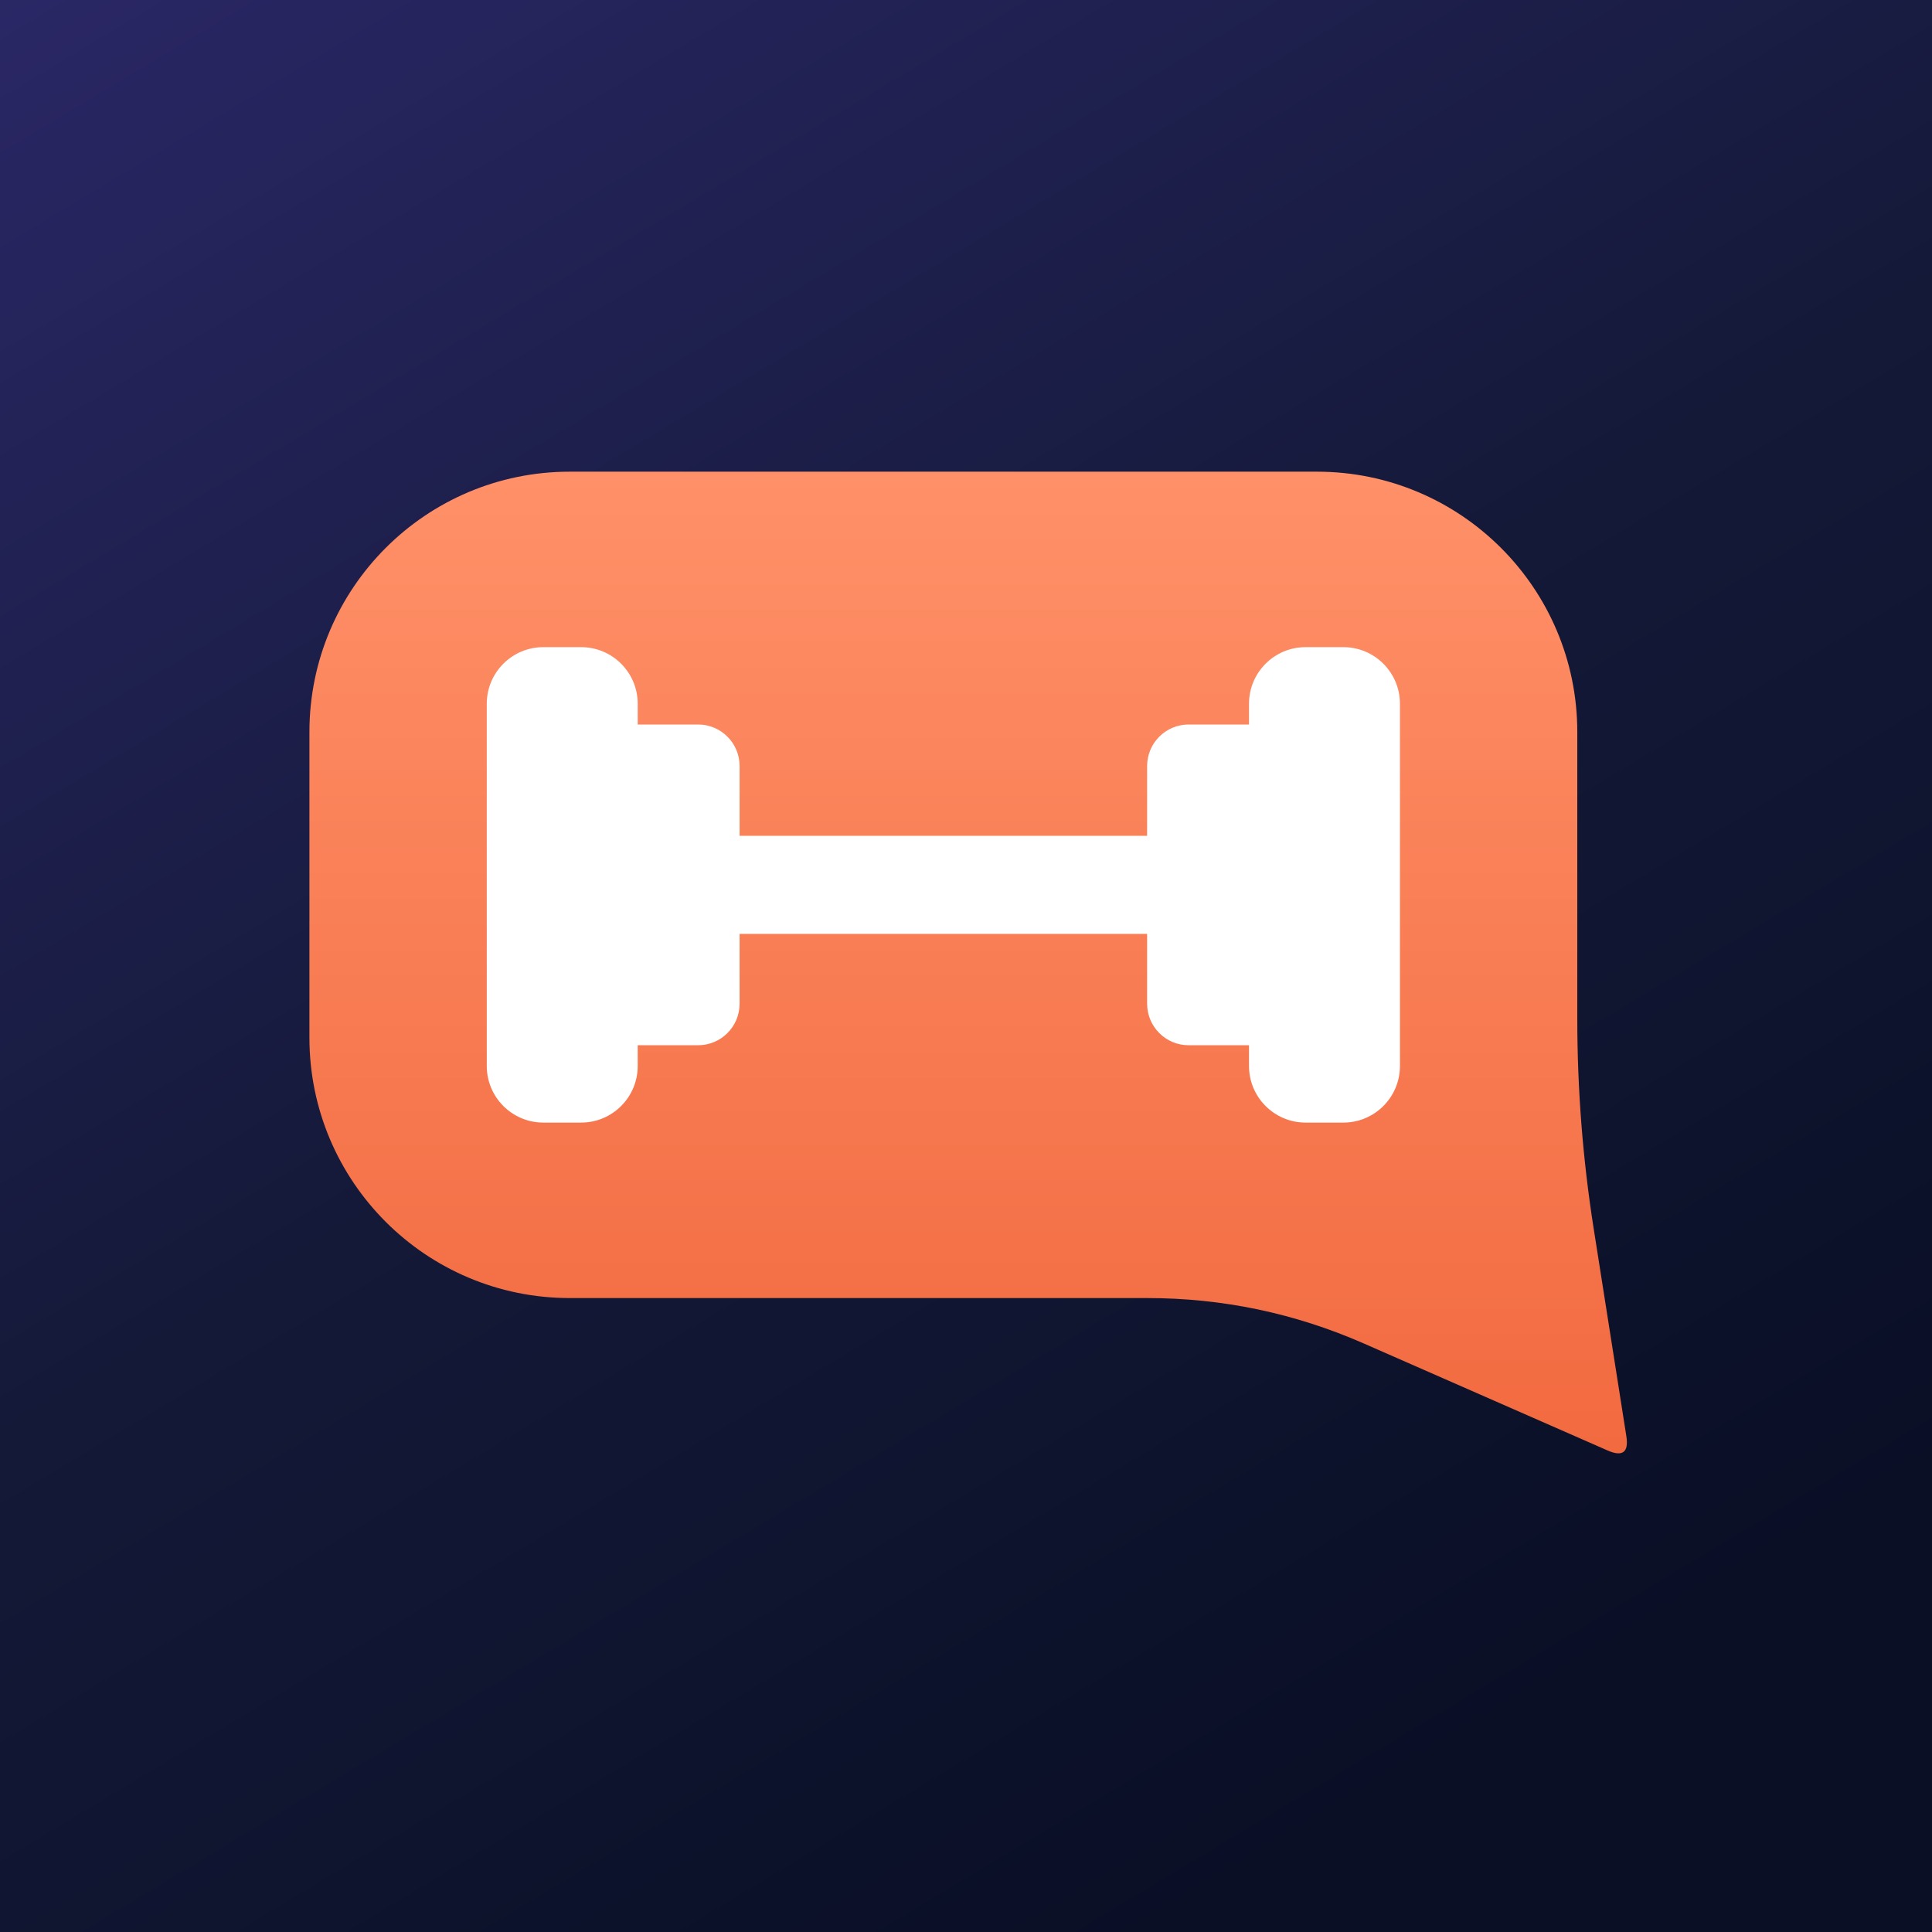
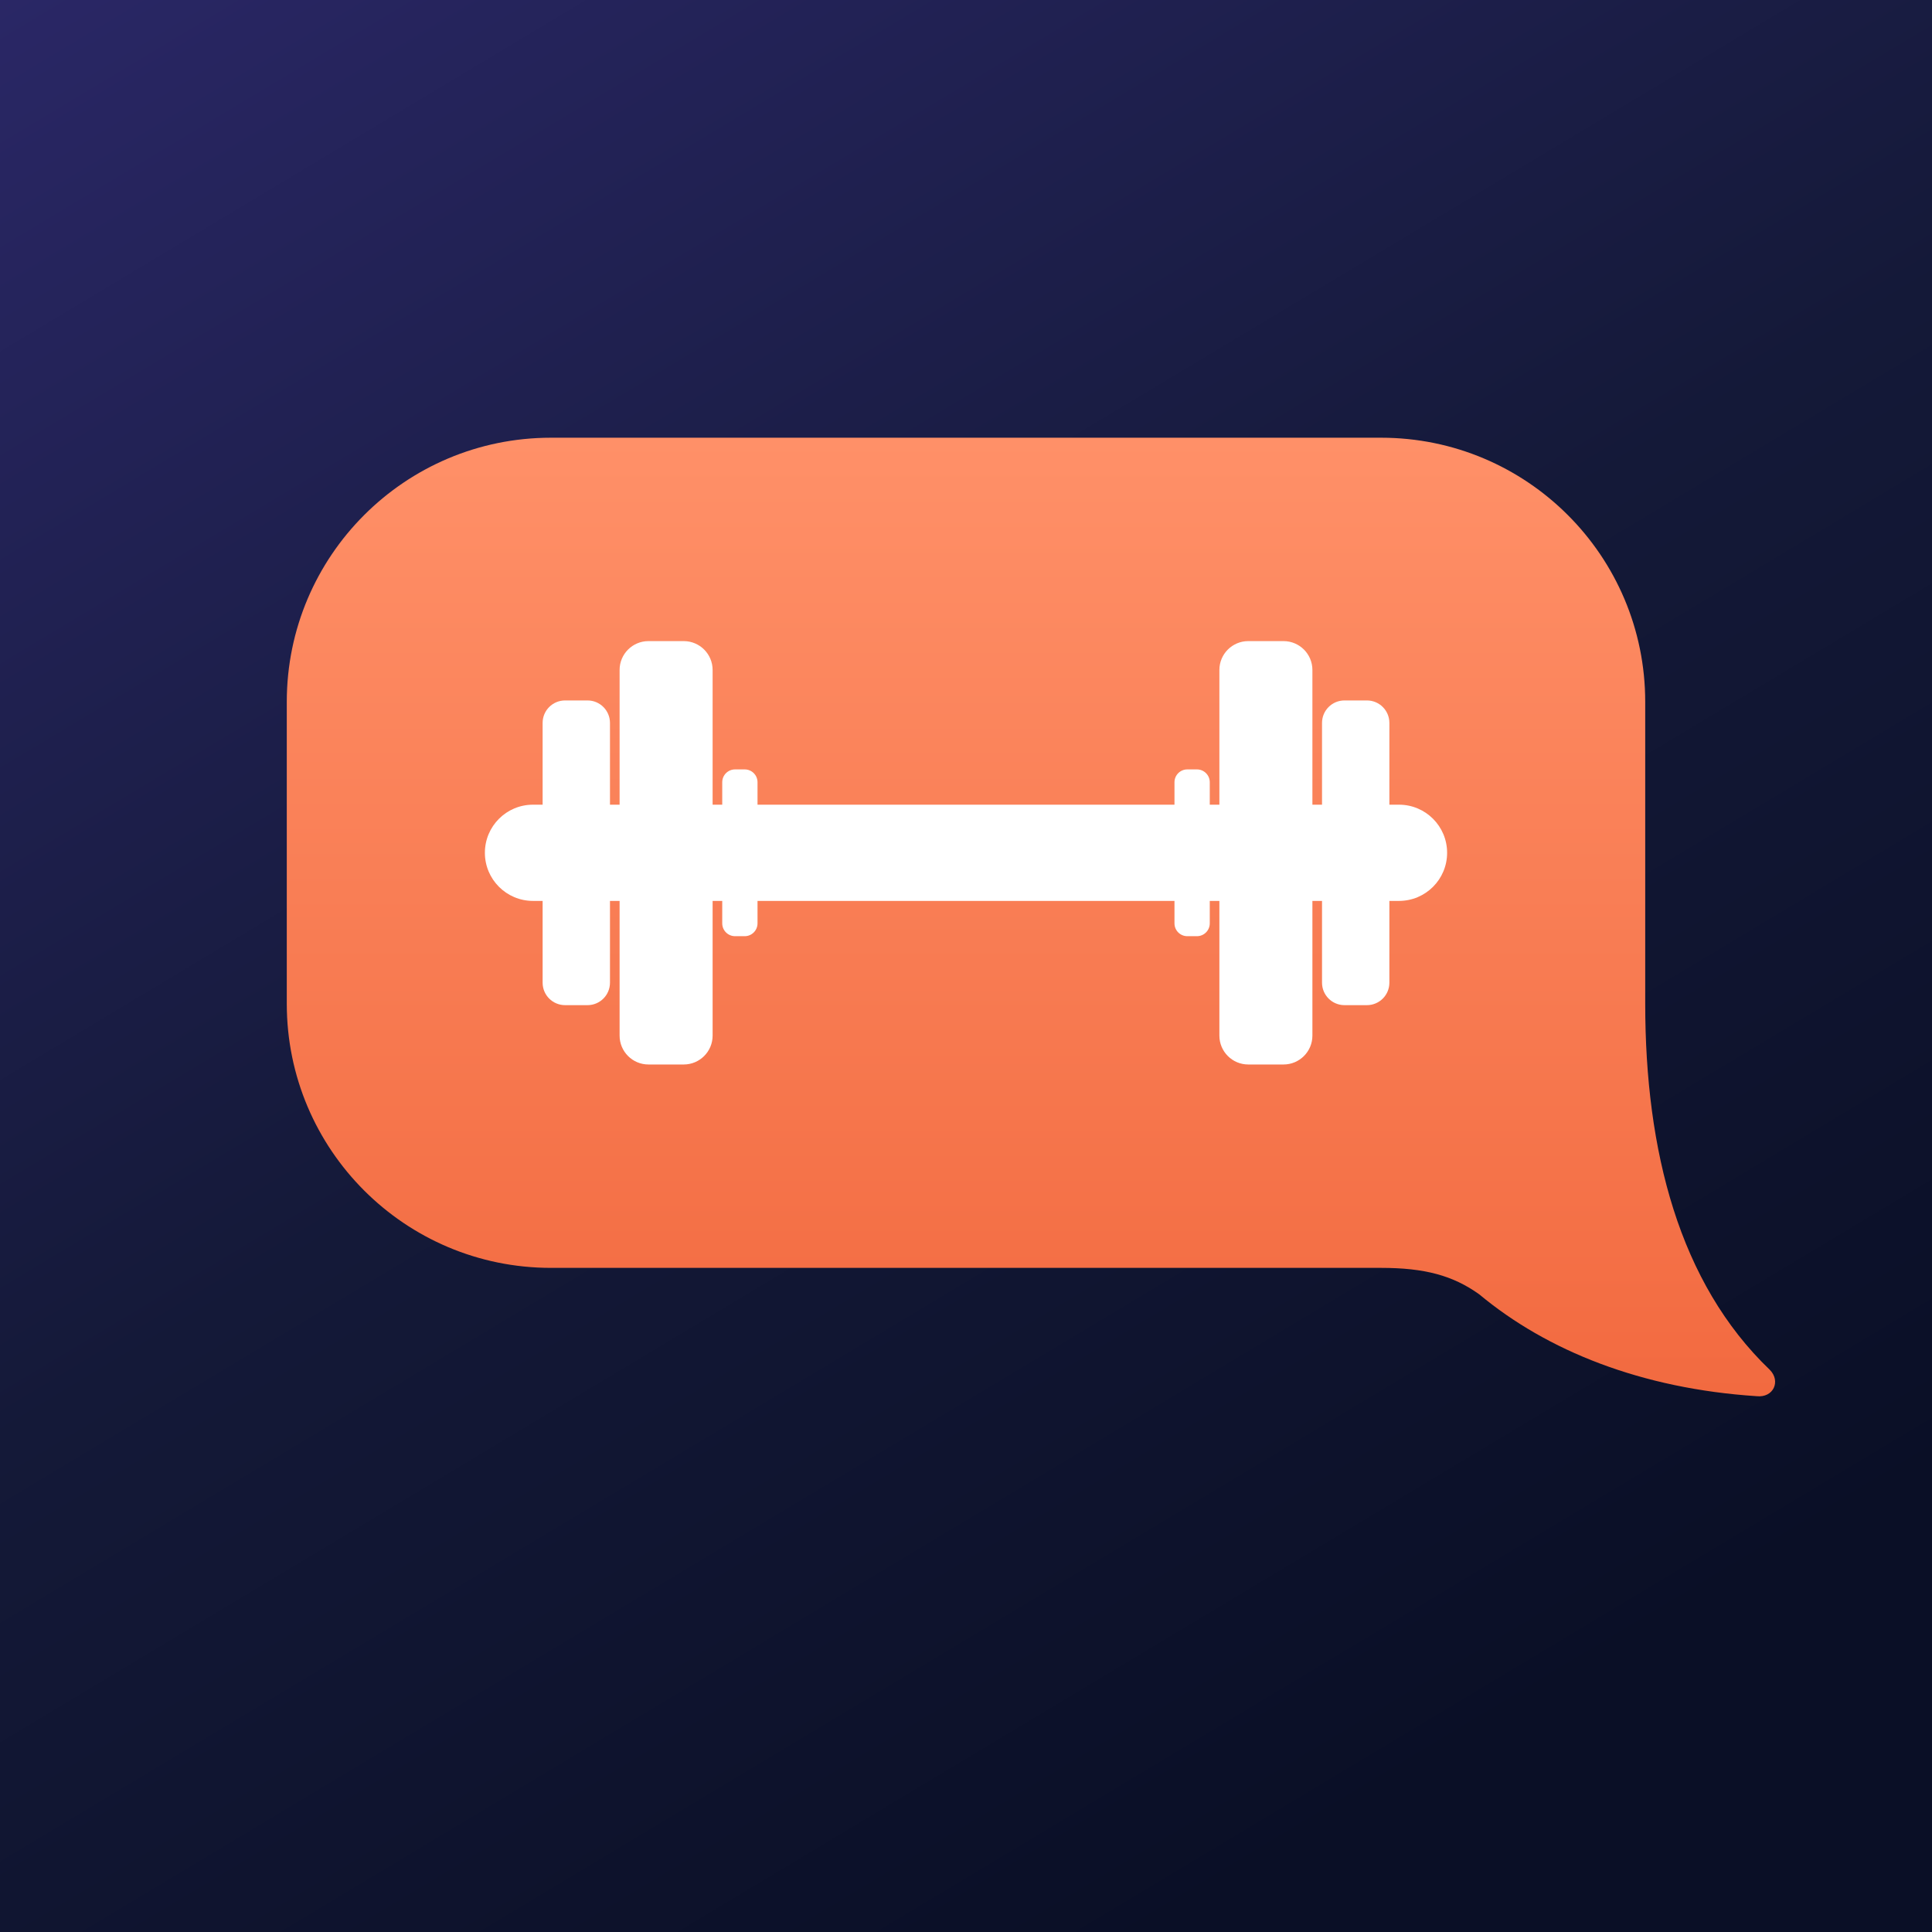
<svg xmlns="http://www.w3.org/2000/svg" viewBox="0 0 1024 1024" width="1024" height="1024">
  <defs>
    <linearGradient id="night" x1="0" y1="0" x2="0.6" y2="1">
      <stop offset="0" stop-color="#2A2766" />
      <stop offset=".55" stop-color="#141938" />
      <stop offset="1" stop-color="#0A0F26" />
    </linearGradient>
    <linearGradient id="bubble" x1="0" y1="0" x2="0" y2="1">
      <stop offset="0" stop-color="#FF9068" />
      <stop offset="1" stop-color="#F26A40" />
    </linearGradient>
  </defs>
  <rect width="1024" height="1024" fill="url(#night)" />
-   <path d="M302 250 H698 A138 138 0 0 1 836 388 L836 540 Q836 596 844.7 651.3 L862 761.2 Q864 774 852.1 768.8 L722.9 712.1 Q668 688 608 688 H302 A138 138 0 0 1 164 550 V388 A138 138 0 0 1 302 250 Z" fill="url(#bubble)" />
-   <path d="M258 373 A30 30 0 0 1 288 343 H308 A30 30 0 0 1 338 373 V384 H370 A22 22 0 0 1 392 406 V443 H608 V406 A22 22 0 0 1 630 384 H662 V373 A30 30 0 0 1 692 343 H712 A30 30 0 0 1 742 373 V565 A30 30 0 0 1 712 595 H692 A30 30 0 0 1 662 565 V554 H630 A22 22 0 0 1 608 532 V495 H392 V532 A22 22 0 0 1 370 554 H338 V565 A30 30 0 0 1 308 595 H288 A30 30 0 0 1 258 565 Z" fill="#FFFFFF" />
+   <path d="M292 232 H732 A140 140 0 0 1 872 372 V532 C872 610 890 680 938 726 C944 732 940 741 931 740 C870 736 820 716 784 686 C770 676 755 672 732 672 H292 A140 140 0 0 1 152 532 V372 A140 140 0 0 1 292 232 Z" fill="url(#bubble)" />
+   <path d="M282.5 426.5 H287.6 V383.15 A11.9 11.9 0 0 1 299.5 371.25 H311.4 A11.9 11.9 0 0 1 323.3 383.15 V426.5 H328.4 V355.1 A15.3 15.3 0 0 1 343.7 339.8 H362.4 A15.3 15.3 0 0 1 377.7 355.1 V426.5 H382.8 V414.6 A6.8 6.8 0 0 1 389.6 407.8 H394.7 A6.8 6.8 0 0 1 401.5 414.6 V426.5 H622.5 V414.6 A6.8 6.8 0 0 1 629.3 407.8 H634.4 A6.8 6.8 0 0 1 641.2 414.6 V426.5 H646.3 V355.1 A15.3 15.3 0 0 1 661.6 339.8 H680.3 A15.3 15.3 0 0 1 695.6 355.1 V426.5 H700.7 V383.15 A11.9 11.9 0 0 1 712.6 371.25 H724.5 A11.9 11.9 0 0 1 736.4 383.15 V426.5 H741.5 A25.5 25.5 0 0 1 741.5 477.5 H736.4 V520.85 A11.9 11.9 0 0 1 724.5 532.75 H712.6 A11.9 11.9 0 0 1 700.7 520.85 V477.5 H695.6 V548.9 A15.3 15.3 0 0 1 680.3 564.2 H661.6 A15.3 15.3 0 0 1 646.3 548.9 V477.5 H641.2 V489.4 A6.8 6.8 0 0 1 634.4 496.2 H629.3 A6.8 6.8 0 0 1 622.5 489.4 V477.5 H401.5 V489.4 A6.8 6.8 0 0 1 394.7 496.2 H389.6 A6.8 6.8 0 0 1 382.8 489.4 V477.5 H377.7 V548.9 A15.3 15.3 0 0 1 362.4 564.2 H343.7 A15.3 15.3 0 0 1 328.4 548.9 V477.5 H323.3 V520.85 A11.9 11.9 0 0 1 311.4 532.75 H299.5 A11.9 11.9 0 0 1 287.6 520.85 V477.5 H282.5 A25.5 25.5 0 0 1 282.5 426.5 Z" fill="#FFFFFF" />
</svg>
